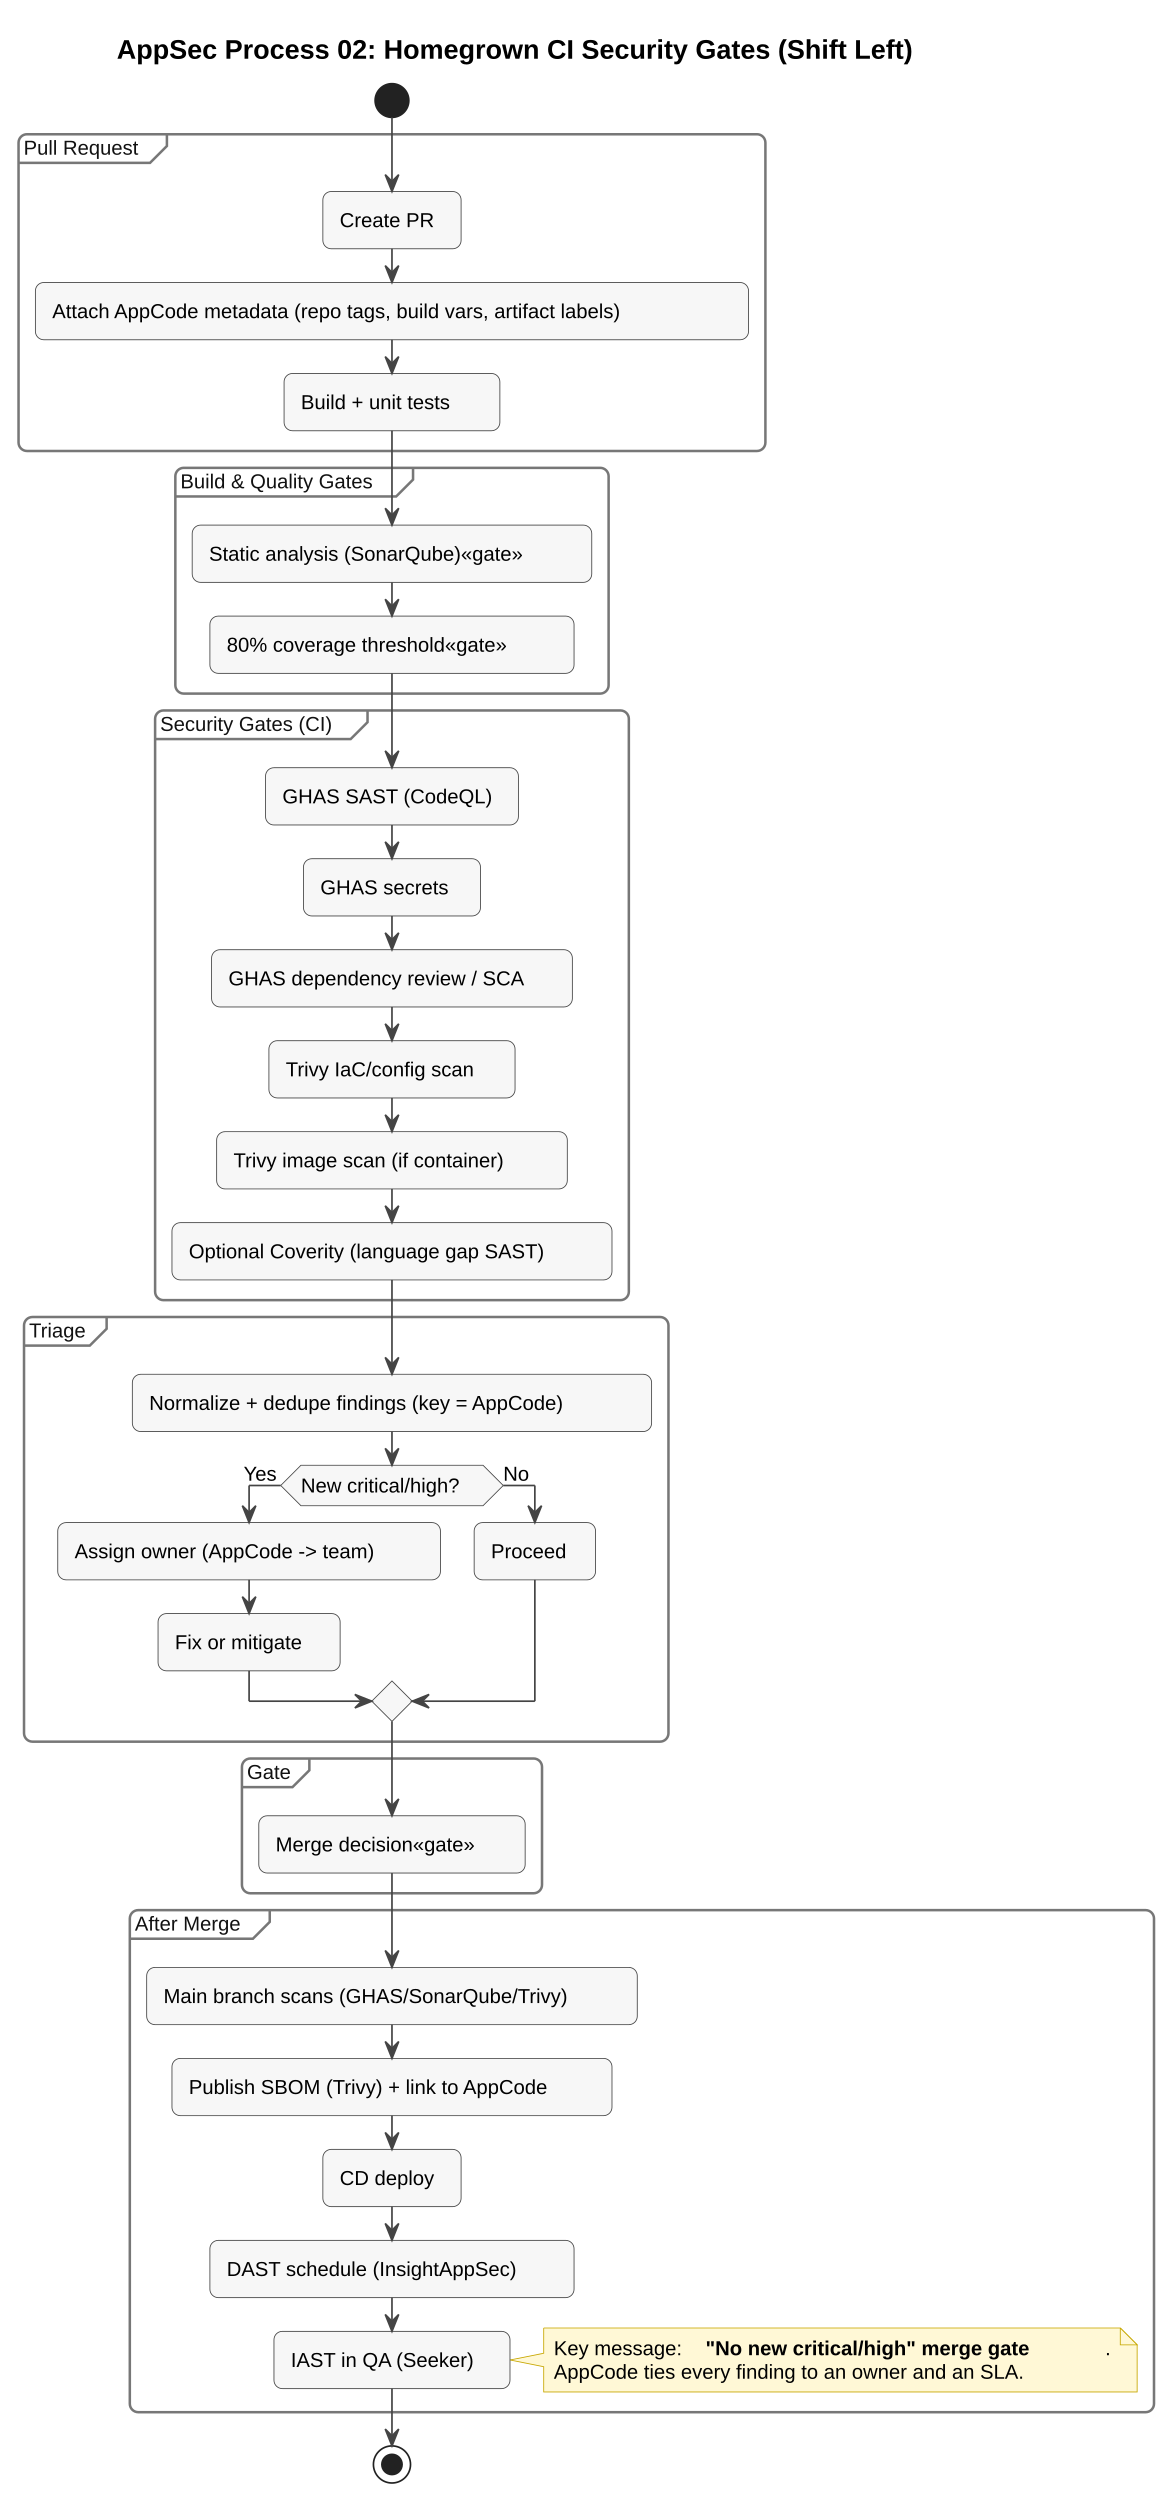
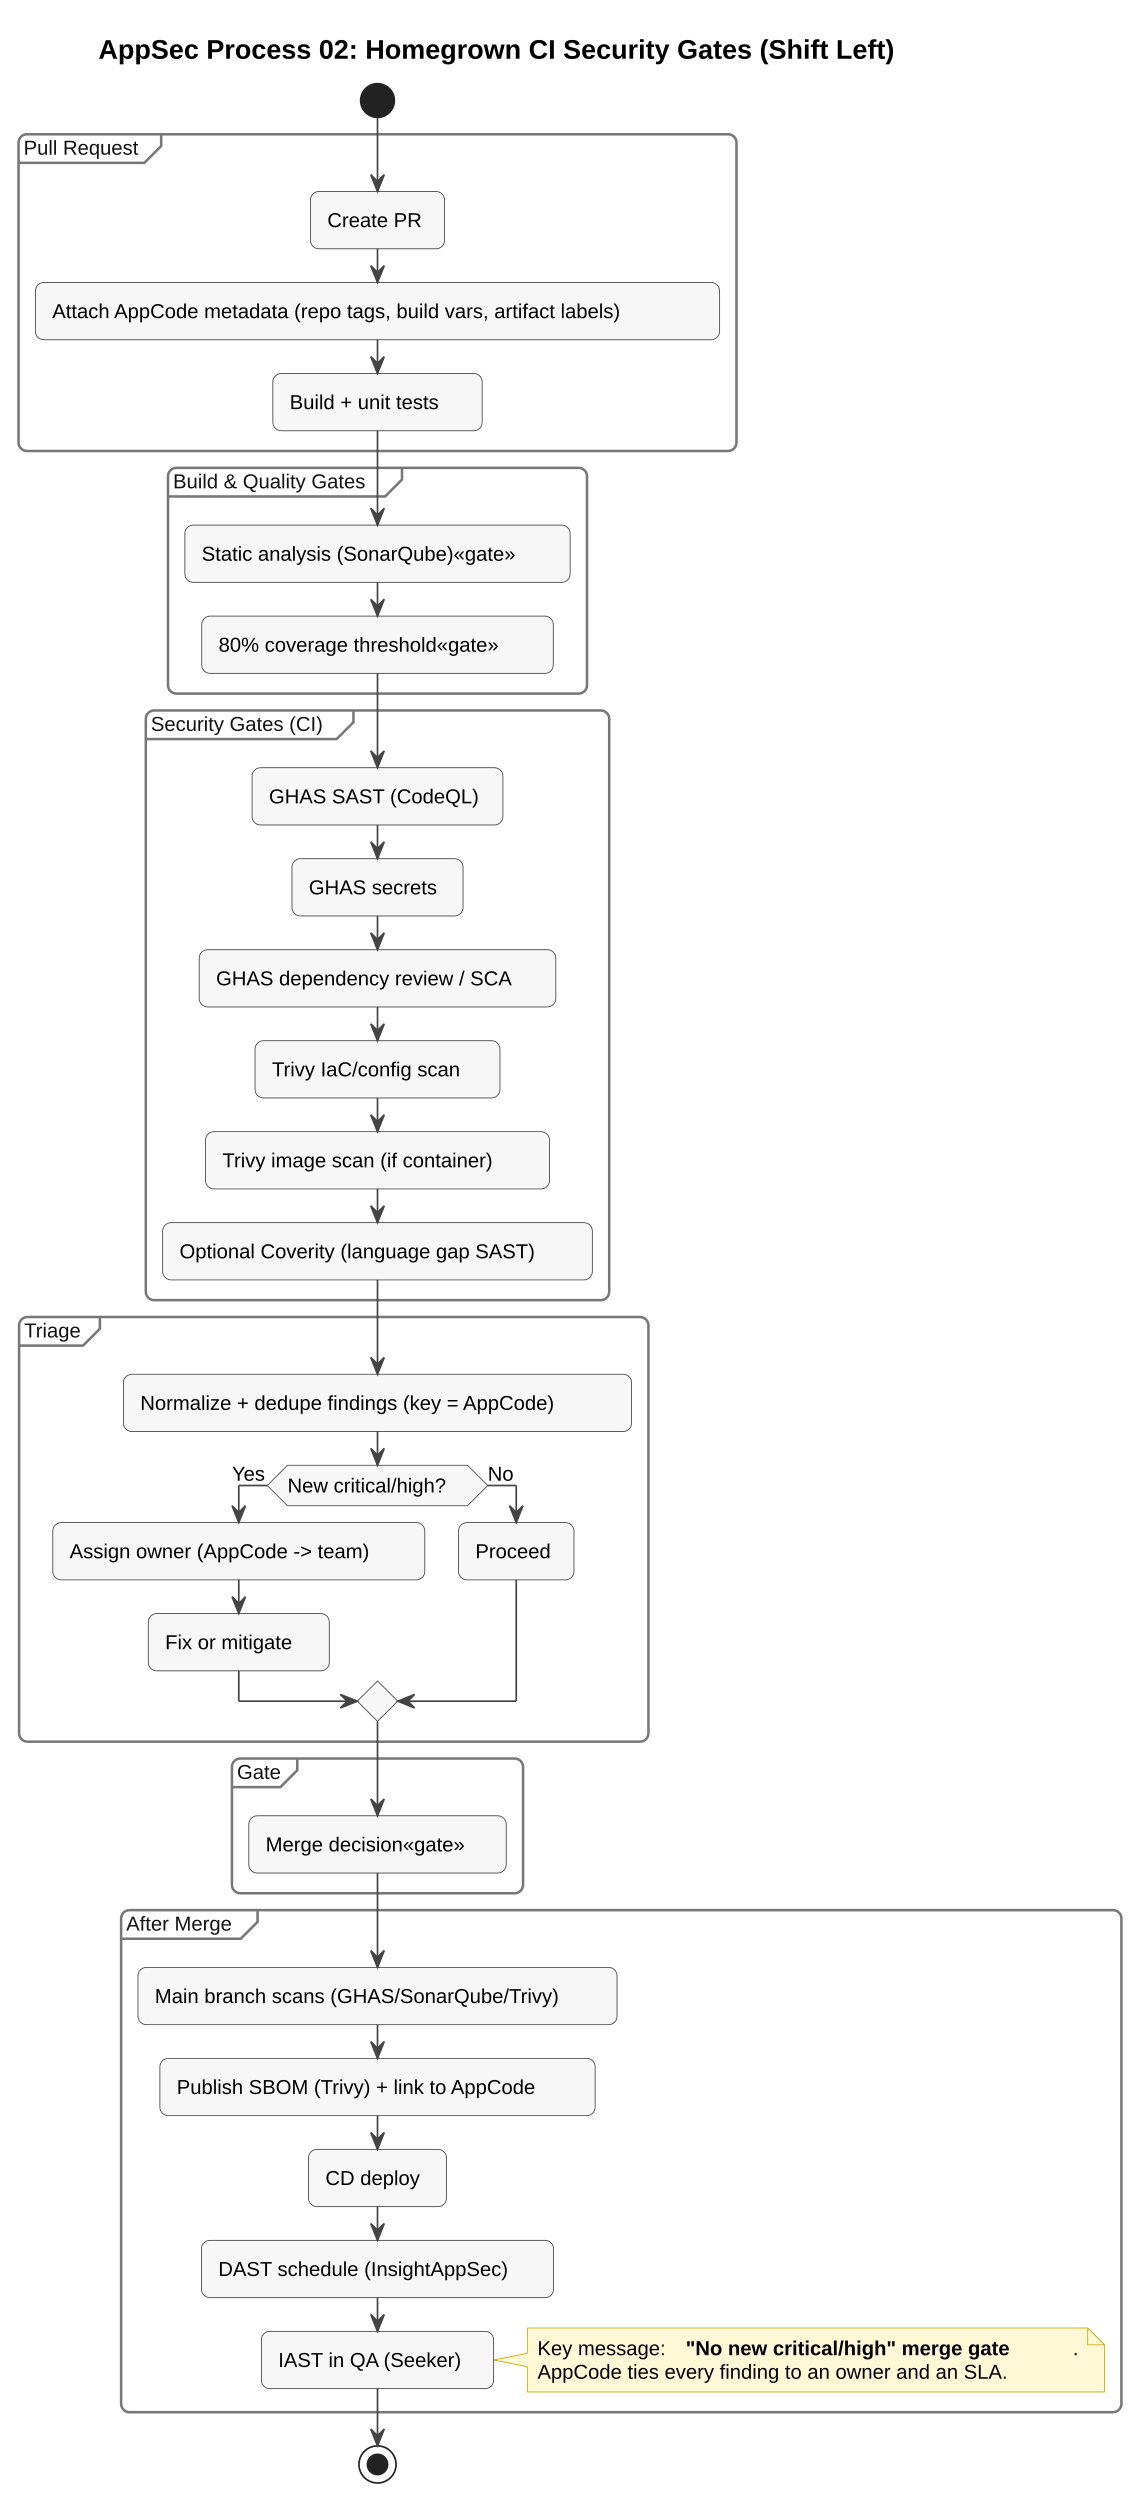
- <svg xmlns="http://www.w3.org/2000/svg" contentStyleType="text/css" height="2317.188px" preserveAspectRatio="none" style="width:1085px;height:2317px;background:#FFFFFF;" version="1.1" viewBox="0 0 1085 2317" width="1085.938px" zoomAndPan="magnify">
+ <svg xmlns="http://www.w3.org/2000/svg" contentStyleType="text/css" data-diagram-type="ACTIVITY" height="2317.188px" preserveAspectRatio="none" style="width:1056px;height:2317px;background:#FFFFFF;" version="1.1" viewBox="0 0 1056 2317" width="1056.25px" zoomAndPan="magnify">
  <defs />
  <g>
-     <text fill="#000000" font-family="Arial" font-size="25" font-weight="bold" lengthAdjust="spacing" textLength="865.625" x="108.203" y="54.456">AppSec Process 02: Homegrown CI Security Gates (Shift Left)</text>
-     <ellipse cx="363.281" cy="93.164" fill="#222222" rx="15.625" ry="15.625" style="stroke:#222222;stroke-width:1.562;" />
-     <rect fill="none" height="293.555" rx="7.812" ry="7.812" style="stroke:#777777;stroke-width:2.344;" width="692.188" x="17.188" y="124.414" />
-     <path d="M154.688,124.414 L154.688,135.303 L139.062,150.928 L17.188,150.928 " fill="none" style="stroke:#777777;stroke-width:2.344;" />
-     <text fill="#111111" font-family="Arial" font-size="18.75" lengthAdjust="spacing" textLength="121.875" x="21.875" y="143.381">Pull Request</text>
-     <rect fill="#F7F7F7" height="53.076" rx="7.812" ry="7.812" style="stroke:#444444;stroke-width:0.781;" width="128.125" x="299.219" y="177.49" />
-     <text fill="#000000" font-family="Arial" font-size="18.75" lengthAdjust="spacing" textLength="96.875" x="314.844" y="210.519">Create PR</text>
-     <rect fill="#F7F7F7" height="53.076" rx="7.812" ry="7.812" style="stroke:#444444;stroke-width:0.781;" width="660.938" x="32.812" y="261.816" />
-     <text fill="#000000" font-family="Arial" font-size="18.75" lengthAdjust="spacing" textLength="629.688" x="48.438" y="294.846">Attach AppCode metadata (repo tags, build vars, artifact labels)</text>
-     <rect fill="#F7F7F7" height="53.076" rx="7.812" ry="7.812" style="stroke:#444444;stroke-width:0.781;" width="200" x="263.281" y="346.143" />
-     <text fill="#000000" font-family="Arial" font-size="18.75" lengthAdjust="spacing" textLength="168.75" x="278.906" y="379.172">Build + unit tests</text>
-     <rect fill="none" height="209.228" rx="7.812" ry="7.812" style="stroke:#777777;stroke-width:2.344;" width="401.562" x="162.5" y="433.594" />
-     <path d="M382.812,433.594 L382.812,444.482 L367.188,460.107 L162.5,460.107 " fill="none" style="stroke:#777777;stroke-width:2.344;" />
-     <text fill="#111111" font-family="Arial" font-size="18.75" lengthAdjust="spacing" textLength="204.688" x="167.188" y="452.56">Build &amp; Quality Gates</text>
-     <rect fill="#F7F7F7" height="53.076" rx="7.812" ry="7.812" style="stroke:#444444;stroke-width:0.781;" width="370.312" x="178.125" y="486.67" />
-     <text fill="#000000" font-family="Arial" font-size="18.75" lengthAdjust="spacing" textLength="339.062" x="193.75" y="519.699">Static analysis (SonarQube)«gate»</text>
-     <rect fill="#F7F7F7" height="53.076" rx="7.812" ry="7.812" style="stroke:#444444;stroke-width:0.781;" width="337.5" x="194.531" y="570.996" />
-     <text fill="#000000" font-family="Arial" font-size="18.75" lengthAdjust="spacing" textLength="306.25" x="210.156" y="604.025">80% coverage threshold«gate»</text>
-     <rect fill="none" height="546.533" rx="7.812" ry="7.812" style="stroke:#777777;stroke-width:2.344;" width="439.062" x="143.75" y="658.447" />
-     <path d="M340.625,658.447 L340.625,669.336 L325,684.961 L143.75,684.961 " fill="none" style="stroke:#777777;stroke-width:2.344;" />
-     <text fill="#111111" font-family="Arial" font-size="18.75" lengthAdjust="spacing" textLength="181.25" x="148.438" y="677.414">Security Gates (CI)</text>
-     <rect fill="#F7F7F7" height="53.076" rx="7.812" ry="7.812" style="stroke:#444444;stroke-width:0.781;" width="234.375" x="246.094" y="711.523" />
-     <text fill="#000000" font-family="Arial" font-size="18.75" lengthAdjust="spacing" textLength="203.125" x="261.719" y="744.553">GHAS SAST (CodeQL)</text>
-     <rect fill="#F7F7F7" height="53.076" rx="7.812" ry="7.812" style="stroke:#444444;stroke-width:0.781;" width="164.062" x="281.25" y="795.85" />
-     <text fill="#000000" font-family="Arial" font-size="18.75" lengthAdjust="spacing" textLength="132.812" x="296.875" y="828.879">GHAS secrets</text>
-     <rect fill="#F7F7F7" height="53.076" rx="7.812" ry="7.812" style="stroke:#444444;stroke-width:0.781;" width="334.375" x="196.094" y="880.176" />
-     <text fill="#000000" font-family="Arial" font-size="18.75" lengthAdjust="spacing" textLength="303.125" x="211.719" y="913.205">GHAS dependency review / SCA</text>
-     <rect fill="#F7F7F7" height="53.076" rx="7.812" ry="7.812" style="stroke:#444444;stroke-width:0.781;" width="228.125" x="249.219" y="964.502" />
-     <text fill="#000000" font-family="Arial" font-size="18.75" lengthAdjust="spacing" textLength="196.875" x="264.844" y="997.531">Trivy IaC/config scan</text>
-     <rect fill="#F7F7F7" height="53.076" rx="7.812" ry="7.812" style="stroke:#444444;stroke-width:0.781;" width="325" x="200.781" y="1048.828" />
-     <text fill="#000000" font-family="Arial" font-size="18.75" lengthAdjust="spacing" textLength="293.75" x="216.406" y="1081.857">Trivy image scan (if container)</text>
-     <rect fill="#F7F7F7" height="53.076" rx="7.812" ry="7.812" style="stroke:#444444;stroke-width:0.781;" width="407.812" x="159.375" y="1133.154" />
-     <text fill="#000000" font-family="Arial" font-size="18.75" lengthAdjust="spacing" textLength="376.562" x="175" y="1166.184">Optional Coverity (language gap SAST)</text>
-     <rect fill="none" height="393.555" rx="7.812" ry="7.812" style="stroke:#777777;stroke-width:2.344;" width="597.266" x="22.266" y="1220.605" />
-     <path d="M98.828,1220.605 L98.828,1231.494 L83.203,1247.119 L22.266,1247.119 " fill="none" style="stroke:#777777;stroke-width:2.344;" />
-     <text fill="#111111" font-family="Arial" font-size="18.75" lengthAdjust="spacing" textLength="60.938" x="26.953" y="1239.572">Triage</text>
-     <rect fill="#F7F7F7" height="53.076" rx="7.812" ry="7.812" style="stroke:#444444;stroke-width:0.781;" width="481.25" x="122.656" y="1273.682" />
-     <text fill="#000000" font-family="Arial" font-size="18.75" lengthAdjust="spacing" textLength="450" x="138.281" y="1306.711">Normalize + dedupe findings (key = AppCode)</text>
-     <polygon fill="#F7F7F7" points="278.906,1358.008,447.656,1358.008,466.406,1376.758,447.656,1395.508,278.906,1395.508,260.156,1376.758,278.906,1358.008" style="stroke:#444444;stroke-width:0.781;" />
-     <text fill="#000000" font-family="Arial" font-size="18.75" lengthAdjust="spacing" textLength="168.75" x="278.906" y="1383.249">New critical/high?</text>
-     <text fill="#000000" font-family="Arial" font-size="18.75" lengthAdjust="spacing" textLength="34.375" x="225.781" y="1372.336">Yes</text>
-     <text fill="#000000" font-family="Arial" font-size="18.75" lengthAdjust="spacing" textLength="26.562" x="466.406" y="1372.336">No</text>
-     <rect fill="#F7F7F7" height="53.076" rx="7.812" ry="7.812" style="stroke:#444444;stroke-width:0.781;" width="354.688" x="53.516" y="1411.133" />
-     <text fill="#000000" font-family="Arial" font-size="18.75" lengthAdjust="spacing" textLength="323.438" x="69.141" y="1444.162">Assign owner (AppCode -&gt; team)</text>
-     <rect fill="#F7F7F7" height="53.076" rx="7.812" ry="7.812" style="stroke:#444444;stroke-width:0.781;" width="168.75" x="146.484" y="1495.459" />
-     <text fill="#000000" font-family="Arial" font-size="18.75" lengthAdjust="spacing" textLength="137.5" x="162.109" y="1528.488">Fix or mitigate</text>
-     <rect fill="#F7F7F7" height="53.076" rx="7.812" ry="7.812" style="stroke:#444444;stroke-width:0.781;" width="112.5" x="439.453" y="1411.133" />
-     <text fill="#000000" font-family="Arial" font-size="18.75" lengthAdjust="spacing" textLength="81.25" x="455.078" y="1444.162">Proceed</text>
-     <polygon fill="#F7F7F7" points="363.281,1557.91,382.031,1576.66,363.281,1595.41,344.531,1576.66,363.281,1557.91" style="stroke:#444444;stroke-width:0.781;" />
-     <rect fill="none" height="124.902" rx="7.812" ry="7.812" style="stroke:#777777;stroke-width:2.344;" width="278.125" x="224.219" y="1629.785" />
-     <path d="M286.719,1629.785 L286.719,1640.674 L271.094,1656.299 L224.219,1656.299 " fill="none" style="stroke:#777777;stroke-width:2.344;" />
-     <text fill="#111111" font-family="Arial" font-size="18.75" lengthAdjust="spacing" textLength="46.875" x="228.906" y="1648.752">Gate</text>
-     <rect fill="#F7F7F7" height="53.076" rx="7.812" ry="7.812" style="stroke:#444444;stroke-width:0.781;" width="246.875" x="239.844" y="1682.861" />
-     <text fill="#000000" font-family="Arial" font-size="18.75" lengthAdjust="spacing" textLength="215.625" x="255.469" y="1715.89">Merge decision«gate»</text>
-     <rect fill="none" height="465.308" rx="7.812" ry="7.812" style="stroke:#777777;stroke-width:2.344;" width="949.219" x="120.312" y="1770.312" />
-     <path d="M250,1770.312 L250,1781.201 L234.375,1796.826 L120.312,1796.826 " fill="none" style="stroke:#777777;stroke-width:2.344;" />
-     <text fill="#111111" font-family="Arial" font-size="18.75" lengthAdjust="spacing" textLength="114.062" x="125" y="1789.279">After Merge</text>
-     <rect fill="#F7F7F7" height="53.076" rx="7.812" ry="7.812" style="stroke:#444444;stroke-width:0.781;" width="454.688" x="135.938" y="1823.389" />
-     <text fill="#000000" font-family="Arial" font-size="18.75" lengthAdjust="spacing" textLength="423.438" x="151.562" y="1856.418">Main branch scans (GHAS/SonarQube/Trivy)</text>
-     <rect fill="#F7F7F7" height="53.076" rx="7.812" ry="7.812" style="stroke:#444444;stroke-width:0.781;" width="407.812" x="159.375" y="1907.715" />
-     <text fill="#000000" font-family="Arial" font-size="18.75" lengthAdjust="spacing" textLength="376.562" x="175" y="1940.744">Publish SBOM (Trivy) + link to AppCode</text>
-     <rect fill="#F7F7F7" height="53.076" rx="7.812" ry="7.812" style="stroke:#444444;stroke-width:0.781;" width="128.125" x="299.219" y="1992.041" />
-     <text fill="#000000" font-family="Arial" font-size="18.75" lengthAdjust="spacing" textLength="96.875" x="314.844" y="2025.07">CD deploy</text>
-     <rect fill="#F7F7F7" height="53.076" rx="7.812" ry="7.812" style="stroke:#444444;stroke-width:0.781;" width="337.5" x="194.531" y="2076.367" />
-     <text fill="#000000" font-family="Arial" font-size="18.75" lengthAdjust="spacing" textLength="306.25" x="210.156" y="2109.396">DAST schedule (InsightAppSec)</text>
-     <path d="M503.906,2157.593 L503.906,2180.981 L472.656,2187.231 L503.906,2193.481 L503.906,2216.87 A0,0 0 0 0 503.906,2216.87 L1053.906,2216.87 A0,0 0 0 0 1053.906,2216.87 L1053.906,2173.218 L1038.281,2157.593 L503.906,2157.593 A0,0 0 0 0 503.906,2157.593 " fill="#FFF8D6" style="stroke:#C7A700;stroke-width:0.781;" />
-     <path d="M1038.281,2157.593 L1038.281,2173.218 L1053.906,2173.218 L1038.281,2157.593 " fill="#FFF8D6" style="stroke:#C7A700;stroke-width:0.781;" />
-     <text fill="#000000" font-family="Arial" font-size="18.75" lengthAdjust="spacing" textLength="134.375" x="513.281" y="2182.809">Key message:</text>
-     <text fill="#000000" font-family="Arial" font-size="18.75" font-weight="bold" lengthAdjust="spacing" textLength="370.312" x="653.906" y="2182.809">"No new critical/high" merge gate</text>
-     <text fill="#000000" font-family="Arial" font-size="18.75" lengthAdjust="spacing" textLength="6.25" x="1024.219" y="2182.809">.</text>
-     <text fill="#000000" font-family="Arial" font-size="18.75" lengthAdjust="spacing" textLength="504.688" x="513.281" y="2204.636">AppCode ties every finding to an owner and an SLA.</text>
-     <rect fill="#F7F7F7" height="53.076" rx="7.812" ry="7.812" style="stroke:#444444;stroke-width:0.781;" width="218.75" x="253.906" y="2160.693" />
-     <text fill="#000000" font-family="Arial" font-size="18.75" lengthAdjust="spacing" textLength="187.5" x="269.531" y="2193.722">IAST in QA (Seeker)</text>
-     <ellipse cx="363.281" cy="2284.058" fill="none" rx="17.188" ry="17.188" style="stroke:#222222;stroke-width:1.562;" />
-     <ellipse cx="363.281" cy="2284.058" fill="#222222" rx="9.375" ry="9.375" style="stroke:#222222;stroke-width:1.562;" />
-     <line style="stroke:#444444;stroke-width:1.562;" x1="363.281" x2="363.281" y1="230.566" y2="261.816" />
-     <polygon fill="#444444" points="357.031,246.191,363.281,261.816,369.531,246.191,363.281,252.441" style="stroke:#444444;stroke-width:1.562;" />
-     <line style="stroke:#444444;stroke-width:1.562;" x1="363.281" x2="363.281" y1="314.893" y2="346.143" />
-     <polygon fill="#444444" points="357.031,330.518,363.281,346.143,369.531,330.518,363.281,336.768" style="stroke:#444444;stroke-width:1.562;" />
-     <line style="stroke:#444444;stroke-width:1.562;" x1="363.281" x2="363.281" y1="108.789" y2="177.49" />
-     <polygon fill="#444444" points="357.031,161.865,363.281,177.49,369.531,161.865,363.281,168.115" style="stroke:#444444;stroke-width:1.562;" />
-     <line style="stroke:#444444;stroke-width:1.562;" x1="363.281" x2="363.281" y1="539.746" y2="570.996" />
-     <polygon fill="#444444" points="357.031,555.371,363.281,570.996,369.531,555.371,363.281,561.621" style="stroke:#444444;stroke-width:1.562;" />
-     <line style="stroke:#444444;stroke-width:1.562;" x1="363.281" x2="363.281" y1="399.219" y2="486.67" />
-     <polygon fill="#444444" points="357.031,471.045,363.281,486.67,369.531,471.045,363.281,477.295" style="stroke:#444444;stroke-width:1.562;" />
-     <line style="stroke:#444444;stroke-width:1.562;" x1="363.281" x2="363.281" y1="764.6" y2="795.85" />
-     <polygon fill="#444444" points="357.031,780.225,363.281,795.85,369.531,780.225,363.281,786.475" style="stroke:#444444;stroke-width:1.562;" />
-     <line style="stroke:#444444;stroke-width:1.562;" x1="363.281" x2="363.281" y1="848.926" y2="880.176" />
-     <polygon fill="#444444" points="357.031,864.551,363.281,880.176,369.531,864.551,363.281,870.801" style="stroke:#444444;stroke-width:1.562;" />
-     <line style="stroke:#444444;stroke-width:1.562;" x1="363.281" x2="363.281" y1="933.252" y2="964.502" />
-     <polygon fill="#444444" points="357.031,948.877,363.281,964.502,369.531,948.877,363.281,955.127" style="stroke:#444444;stroke-width:1.562;" />
-     <line style="stroke:#444444;stroke-width:1.562;" x1="363.281" x2="363.281" y1="1017.578" y2="1048.828" />
-     <polygon fill="#444444" points="357.031,1033.203,363.281,1048.828,369.531,1033.203,363.281,1039.453" style="stroke:#444444;stroke-width:1.562;" />
-     <line style="stroke:#444444;stroke-width:1.562;" x1="363.281" x2="363.281" y1="1101.904" y2="1133.154" />
-     <polygon fill="#444444" points="357.031,1117.529,363.281,1133.154,369.531,1117.529,363.281,1123.779" style="stroke:#444444;stroke-width:1.562;" />
-     <line style="stroke:#444444;stroke-width:1.562;" x1="363.281" x2="363.281" y1="624.072" y2="711.523" />
-     <polygon fill="#444444" points="357.031,695.898,363.281,711.523,369.531,695.898,363.281,702.148" style="stroke:#444444;stroke-width:1.562;" />
-     <line style="stroke:#444444;stroke-width:1.562;" x1="230.859" x2="230.859" y1="1464.209" y2="1495.459" />
-     <polygon fill="#444444" points="224.609,1479.834,230.859,1495.459,237.109,1479.834,230.859,1486.084" style="stroke:#444444;stroke-width:1.562;" />
-     <line style="stroke:#444444;stroke-width:1.562;" x1="260.156" x2="230.859" y1="1376.758" y2="1376.758" />
-     <line style="stroke:#444444;stroke-width:1.562;" x1="230.859" x2="230.859" y1="1376.758" y2="1411.133" />
-     <polygon fill="#444444" points="224.609,1395.508,230.859,1411.133,237.109,1395.508,230.859,1401.758" style="stroke:#444444;stroke-width:1.562;" />
-     <line style="stroke:#444444;stroke-width:1.562;" x1="466.406" x2="495.703" y1="1376.758" y2="1376.758" />
-     <line style="stroke:#444444;stroke-width:1.562;" x1="495.703" x2="495.703" y1="1376.758" y2="1411.133" />
-     <polygon fill="#444444" points="489.453,1395.508,495.703,1411.133,501.953,1395.508,495.703,1401.758" style="stroke:#444444;stroke-width:1.562;" />
-     <line style="stroke:#444444;stroke-width:1.562;" x1="230.859" x2="230.859" y1="1548.535" y2="1576.66" />
-     <line style="stroke:#444444;stroke-width:1.562;" x1="230.859" x2="344.531" y1="1576.66" y2="1576.66" />
-     <polygon fill="#444444" points="328.906,1570.41,344.531,1576.66,328.906,1582.91,335.156,1576.66" style="stroke:#444444;stroke-width:1.562;" />
-     <line style="stroke:#444444;stroke-width:1.562;" x1="495.703" x2="495.703" y1="1464.209" y2="1576.66" />
-     <line style="stroke:#444444;stroke-width:1.562;" x1="495.703" x2="382.031" y1="1576.66" y2="1576.66" />
-     <polygon fill="#444444" points="397.656,1570.41,382.031,1576.66,397.656,1582.91,391.406,1576.66" style="stroke:#444444;stroke-width:1.562;" />
-     <line style="stroke:#444444;stroke-width:1.562;" x1="363.281" x2="363.281" y1="1326.758" y2="1358.008" />
-     <polygon fill="#444444" points="357.031,1342.383,363.281,1358.008,369.531,1342.383,363.281,1348.633" style="stroke:#444444;stroke-width:1.562;" />
-     <line style="stroke:#444444;stroke-width:1.562;" x1="363.281" x2="363.281" y1="1186.23" y2="1273.682" />
-     <polygon fill="#444444" points="357.031,1258.057,363.281,1273.682,369.531,1258.057,363.281,1264.307" style="stroke:#444444;stroke-width:1.562;" />
-     <line style="stroke:#444444;stroke-width:1.562;" x1="363.281" x2="363.281" y1="1595.41" y2="1682.861" />
-     <polygon fill="#444444" points="357.031,1667.236,363.281,1682.861,369.531,1667.236,363.281,1673.486" style="stroke:#444444;stroke-width:1.562;" />
-     <line style="stroke:#444444;stroke-width:1.562;" x1="363.281" x2="363.281" y1="1876.465" y2="1907.715" />
-     <polygon fill="#444444" points="357.031,1892.09,363.281,1907.715,369.531,1892.09,363.281,1898.34" style="stroke:#444444;stroke-width:1.562;" />
-     <line style="stroke:#444444;stroke-width:1.562;" x1="363.281" x2="363.281" y1="1960.791" y2="1992.041" />
-     <polygon fill="#444444" points="357.031,1976.416,363.281,1992.041,369.531,1976.416,363.281,1982.666" style="stroke:#444444;stroke-width:1.562;" />
-     <line style="stroke:#444444;stroke-width:1.562;" x1="363.281" x2="363.281" y1="2045.117" y2="2076.367" />
-     <polygon fill="#444444" points="357.031,2060.742,363.281,2076.367,369.531,2060.742,363.281,2066.992" style="stroke:#444444;stroke-width:1.562;" />
-     <line style="stroke:#444444;stroke-width:1.562;" x1="363.281" x2="363.281" y1="2129.443" y2="2160.693" />
-     <polygon fill="#444444" points="357.031,2145.068,363.281,2160.693,369.531,2145.068,363.281,2151.318" style="stroke:#444444;stroke-width:1.562;" />
-     <line style="stroke:#444444;stroke-width:1.562;" x1="363.281" x2="363.281" y1="1735.938" y2="1823.389" />
-     <polygon fill="#444444" points="357.031,1807.764,363.281,1823.389,369.531,1807.764,363.281,1814.014" style="stroke:#444444;stroke-width:1.562;" />
-     <line style="stroke:#444444;stroke-width:1.562;" x1="363.281" x2="363.281" y1="2213.769" y2="2266.87" />
-     <polygon fill="#444444" points="357.031,2251.245,363.281,2266.87,369.531,2251.245,363.281,2257.495" style="stroke:#444444;stroke-width:1.562;" />
+     <g class="title" data-source-line="2">
+       <text fill="#000000" font-family="Arial" font-size="25" font-weight="bold" lengthAdjust="spacing" textLength="869.409" x="91.212" y="54.456">AppSec Process 02: Homegrown CI Security Gates (Shift Left)</text>
+     </g>
+     <ellipse cx="349.875" cy="93.164" fill="#222222" rx="15.625" ry="15.625" style="stroke:#222222;stroke-width:1.562;" />
+     <rect fill="none" height="293.555" rx="7.812" ry="7.812" style="stroke:#777777;stroke-width:2.344;" width="665.375" x="17.188" y="124.414" />
+     <path d="M149.387,124.414 L149.387,135.303 L133.762,150.928 L17.188,150.928" fill="none" style="stroke:#777777;stroke-width:2.344;" />
+     <text fill="#111111" font-family="Arial" font-size="18.75" lengthAdjust="spacing" textLength="116.574" x="21.875" y="143.381">Pull Request</text>
+     <rect fill="#F7F7F7" height="53.076" rx="7.812" ry="7.812" style="stroke:#444444;stroke-width:0.781;" width="124.258" x="287.746" y="177.49" />
+     <text fill="#000000" font-family="Arial" font-size="18.75" lengthAdjust="spacing" textLength="93.008" x="303.371" y="210.519">Create PR</text>
+     <rect fill="#F7F7F7" height="53.076" rx="7.812" ry="7.812" style="stroke:#444444;stroke-width:0.781;" width="634.125" x="32.812" y="261.816" />
+     <text fill="#000000" font-family="Arial" font-size="18.75" lengthAdjust="spacing" textLength="602.875" x="48.438" y="294.846">Attach AppCode metadata (repo tags, build vars, artifact labels)</text>
+     <rect fill="#F7F7F7" height="53.076" rx="7.812" ry="7.812" style="stroke:#444444;stroke-width:0.781;" width="194.012" x="252.869" y="346.143" />
+     <text fill="#000000" font-family="Arial" font-size="18.75" lengthAdjust="spacing" textLength="162.762" x="268.494" y="379.172">Build + unit tests</text>
+     <rect fill="none" height="209.228" rx="7.812" ry="7.812" style="stroke:#777777;stroke-width:2.344;" width="388.336" x="155.707" y="433.594" />
+     <path d="M372.574,433.594 L372.574,444.482 L356.949,460.107 L155.707,460.107" fill="none" style="stroke:#777777;stroke-width:2.344;" />
+     <text fill="#111111" font-family="Arial" font-size="18.75" lengthAdjust="spacing" textLength="201.242" x="160.394" y="452.56">Build &amp; Quality Gates</text>
+     <rect fill="#F7F7F7" height="53.076" rx="7.812" ry="7.812" style="stroke:#444444;stroke-width:0.781;" width="357.086" x="171.332" y="486.67" />
+     <text fill="#000000" font-family="Arial" font-size="18.75" lengthAdjust="spacing" textLength="325.836" x="186.957" y="519.699">Static analysis (SonarQube)«gate»</text>
+     <rect fill="#F7F7F7" height="53.076" rx="7.812" ry="7.812" style="stroke:#444444;stroke-width:0.781;" width="325.83" x="186.96" y="570.996" />
+     <text fill="#000000" font-family="Arial" font-size="18.75" lengthAdjust="spacing" textLength="294.58" x="202.585" y="604.025">80% coverage threshold«gate»</text>
+     <rect fill="none" height="546.533" rx="7.812" ry="7.812" style="stroke:#777777;stroke-width:2.344;" width="429.48" x="135.135" y="658.447" />
+     <path d="M327.603,658.447 L327.603,669.336 L311.978,684.961 L135.135,684.961" fill="none" style="stroke:#777777;stroke-width:2.344;" />
+     <text fill="#111111" font-family="Arial" font-size="18.75" lengthAdjust="spacing" textLength="176.843" x="139.822" y="677.414">Security Gates (CI)</text>
+     <rect fill="#F7F7F7" height="53.076" rx="7.812" ry="7.812" style="stroke:#444444;stroke-width:0.781;" width="232.446" x="233.652" y="711.523" />
+     <text fill="#000000" font-family="Arial" font-size="18.75" lengthAdjust="spacing" textLength="201.196" x="249.277" y="744.553">GHAS SAST (CodeQL)</text>
+     <rect fill="#F7F7F7" height="53.076" rx="7.812" ry="7.812" style="stroke:#444444;stroke-width:0.781;" width="158.545" x="270.602" y="795.85" />
+     <text fill="#000000" font-family="Arial" font-size="18.75" lengthAdjust="spacing" textLength="127.295" x="286.227" y="828.879">GHAS secrets</text>
+     <rect fill="#F7F7F7" height="53.076" rx="7.812" ry="7.812" style="stroke:#444444;stroke-width:0.781;" width="330.49" x="184.63" y="880.176" />
+     <text fill="#000000" font-family="Arial" font-size="18.75" lengthAdjust="spacing" textLength="299.24" x="200.255" y="913.205">GHAS dependency review / SCA</text>
+     <rect fill="#F7F7F7" height="53.076" rx="7.812" ry="7.812" style="stroke:#444444;stroke-width:0.781;" width="226.99" x="236.38" y="964.502" />
+     <text fill="#000000" font-family="Arial" font-size="18.75" lengthAdjust="spacing" textLength="195.74" x="252.005" y="997.531">Trivy IaC/config scan</text>
+     <rect fill="#F7F7F7" height="53.076" rx="7.812" ry="7.812" style="stroke:#444444;stroke-width:0.781;" width="318.79" x="190.48" y="1048.828" />
+     <text fill="#000000" font-family="Arial" font-size="18.75" lengthAdjust="spacing" textLength="287.54" x="206.105" y="1081.857">Trivy image scan (if container)</text>
+     <rect fill="#F7F7F7" height="53.076" rx="7.812" ry="7.812" style="stroke:#444444;stroke-width:0.781;" width="398.23" x="150.76" y="1133.154" />
+     <text fill="#000000" font-family="Arial" font-size="18.75" lengthAdjust="spacing" textLength="366.98" x="166.385" y="1166.184">Optional Coverity (language gap SAST)</text>
+     <rect fill="none" height="393.555" rx="7.812" ry="7.812" style="stroke:#777777;stroke-width:2.344;" width="583.307" x="17.673" y="1220.605" />
+     <path d="M92.596,1220.605 L92.596,1231.494 L76.971,1247.119 L17.673,1247.119" fill="none" style="stroke:#777777;stroke-width:2.344;" />
+     <text fill="#111111" font-family="Arial" font-size="18.75" lengthAdjust="spacing" textLength="59.299" x="22.36" y="1239.572">Triage</text>
+     <rect fill="#F7F7F7" height="53.076" rx="7.812" ry="7.812" style="stroke:#444444;stroke-width:0.781;" width="470.959" x="114.395" y="1273.682" />
+     <text fill="#000000" font-family="Arial" font-size="18.75" lengthAdjust="spacing" textLength="439.709" x="130.02" y="1306.711">Normalize + dedupe findings (key = AppCode)</text>
+     <polygon fill="#F7F7F7" points="266.475,1358.008,433.275,1358.008,452.025,1376.758,433.275,1395.508,266.475,1395.508,247.725,1376.758,266.475,1358.008" style="stroke:#444444;stroke-width:0.781;" />
+     <text fill="#000000" font-family="Arial" font-size="18.75" lengthAdjust="spacing" textLength="166.8" x="266.475" y="1383.249">New critical/high?</text>
+     <text fill="#000000" font-family="Arial" font-size="18.75" lengthAdjust="spacing" textLength="32.758" x="214.967" y="1372.336">Yes</text>
+     <text fill="#000000" font-family="Arial" font-size="18.75" lengthAdjust="spacing" textLength="25.497" x="452.025" y="1372.336">No</text>
+     <rect fill="#F7F7F7" height="53.076" rx="7.812" ry="7.812" style="stroke:#444444;stroke-width:0.781;" width="344.763" x="48.923" y="1411.133" />
+     <text fill="#000000" font-family="Arial" font-size="18.75" lengthAdjust="spacing" textLength="313.513" x="64.548" y="1444.162">Assign owner (AppCode -&gt; team)</text>
+     <rect fill="#F7F7F7" height="53.076" rx="7.812" ry="7.812" style="stroke:#444444;stroke-width:0.781;" width="167.755" x="137.427" y="1495.459" />
+     <text fill="#000000" font-family="Arial" font-size="18.75" lengthAdjust="spacing" textLength="136.505" x="153.052" y="1528.488">Fix or mitigate</text>
+     <rect fill="#F7F7F7" height="53.076" rx="7.812" ry="7.812" style="stroke:#444444;stroke-width:0.781;" width="107.019" x="424.936" y="1411.133" />
+     <text fill="#000000" font-family="Arial" font-size="18.75" lengthAdjust="spacing" textLength="75.769" x="440.561" y="1444.162">Proceed</text>
+     <polygon fill="#F7F7F7" points="349.875,1557.91,368.625,1576.66,349.875,1595.41,331.125,1576.66,349.875,1557.91" style="stroke:#444444;stroke-width:0.781;" />
+     <rect fill="none" height="124.902" rx="7.812" ry="7.812" style="stroke:#777777;stroke-width:2.344;" width="269.83" x="214.96" y="1629.785" />
+     <path d="M275.491,1629.785 L275.491,1640.674 L259.866,1656.299 L214.96,1656.299" fill="none" style="stroke:#777777;stroke-width:2.344;" />
+     <text fill="#111111" font-family="Arial" font-size="18.75" lengthAdjust="spacing" textLength="44.907" x="219.647" y="1648.752">Gate</text>
+     <rect fill="#F7F7F7" height="53.076" rx="7.812" ry="7.812" style="stroke:#444444;stroke-width:0.781;" width="238.58" x="230.585" y="1682.861" />
+     <text fill="#000000" font-family="Arial" font-size="18.75" lengthAdjust="spacing" textLength="207.33" x="246.21" y="1715.89">Merge decision«gate»</text>
+     <rect fill="none" height="465.308" rx="7.812" ry="7.812" style="stroke:#777777;stroke-width:2.344;" width="927.086" x="112.247" y="1770.312" />
+     <path d="M238.715,1770.312 L238.715,1781.201 L223.09,1796.826 L112.247,1796.826" fill="none" style="stroke:#777777;stroke-width:2.344;" />
+     <text fill="#111111" font-family="Arial" font-size="18.75" lengthAdjust="spacing" textLength="110.843" x="116.934" y="1789.279">After Merge</text>
+     <rect fill="#F7F7F7" height="53.076" rx="7.812" ry="7.812" style="stroke:#444444;stroke-width:0.781;" width="444.006" x="127.872" y="1823.389" />
+     <text fill="#000000" font-family="Arial" font-size="18.75" lengthAdjust="spacing" textLength="412.756" x="143.497" y="1856.418">Main branch scans (GHAS/SonarQube/Trivy)</text>
+     <rect fill="#F7F7F7" height="53.076" rx="7.812" ry="7.812" style="stroke:#444444;stroke-width:0.781;" width="403.394" x="148.178" y="1907.715" />
+     <text fill="#000000" font-family="Arial" font-size="18.75" lengthAdjust="spacing" textLength="372.144" x="163.803" y="1940.744">Publish SBOM (Trivy) + link to AppCode</text>
+     <rect fill="#F7F7F7" height="53.076" rx="7.812" ry="7.812" style="stroke:#444444;stroke-width:0.781;" width="127.856" x="285.947" y="1992.041" />
+     <text fill="#000000" font-family="Arial" font-size="18.75" lengthAdjust="spacing" textLength="96.606" x="301.572" y="2025.07">CD deploy</text>
+     <rect fill="#F7F7F7" height="53.076" rx="7.812" ry="7.812" style="stroke:#444444;stroke-width:0.781;" width="326.352" x="186.699" y="2076.367" />
+     <text fill="#000000" font-family="Arial" font-size="18.75" lengthAdjust="spacing" textLength="295.102" x="202.324" y="2109.396">DAST schedule (InsightAppSec)</text>
+     <path d="M488.738,2157.593 L488.738,2180.981 L457.488,2187.231 L488.738,2193.481 L488.738,2216.87 A0,0 0 0 0 488.738,2216.87 L1023.708,2216.87 A0,0 0 0 0 1023.708,2216.87 L1023.708,2173.218 L1008.083,2157.593 L488.738,2157.593 A0,0 0 0 0 488.738,2157.593" fill="#FFF8D6" style="stroke:#C7A700;stroke-width:0.781;" />
+     <path d="M1008.083,2157.593 L1008.083,2173.218 L1023.708,2173.218 L1008.083,2157.593" fill="#FFF8D6" style="stroke:#C7A700;stroke-width:0.781;" />
+     <text fill="#000000" font-family="Arial" font-size="18.75" lengthAdjust="spacing" textLength="131.47" x="498.113" y="2182.809">Key message:</text>
+     <text fill="#000000" font-family="Arial" font-size="18.75" font-weight="bold" lengthAdjust="spacing" textLength="358.768" x="635.542" y="2182.809">"No new critical/high" merge gate</text>
+     <text fill="#000000" font-family="Arial" font-size="18.75" lengthAdjust="spacing" textLength="5.96" x="994.31" y="2182.809">.</text>
+     <text fill="#000000" font-family="Arial" font-size="18.75" lengthAdjust="spacing" textLength="489.615" x="498.113" y="2204.636">AppCode ties every finding to an owner and an SLA.</text>
+     <rect fill="#F7F7F7" height="53.076" rx="7.812" ry="7.812" style="stroke:#444444;stroke-width:0.781;" width="215.225" x="242.262" y="2160.693" />
+     <text fill="#000000" font-family="Arial" font-size="18.75" lengthAdjust="spacing" textLength="183.975" x="257.887" y="2193.722">IAST in QA (Seeker)</text>
+     <ellipse cx="349.875" cy="2284.058" fill="none" rx="17.188" ry="17.188" style="stroke:#222222;stroke-width:1.562;" />
+     <ellipse cx="349.875" cy="2284.058" fill="#222222" rx="9.375" ry="9.375" style="stroke:#222222;stroke-width:1.562;" />
+     <line style="stroke:#444444;stroke-width:1.562;" x1="349.875" x2="349.875" y1="230.566" y2="261.816" />
+     <polygon fill="#444444" points="343.625,246.191,349.875,261.816,356.125,246.191,349.875,252.441" style="stroke:#444444;stroke-width:1.562;" />
+     <line style="stroke:#444444;stroke-width:1.562;" x1="349.875" x2="349.875" y1="314.893" y2="346.143" />
+     <polygon fill="#444444" points="343.625,330.518,349.875,346.143,356.125,330.518,349.875,336.768" style="stroke:#444444;stroke-width:1.562;" />
+     <line style="stroke:#444444;stroke-width:1.562;" x1="349.875" x2="349.875" y1="108.789" y2="177.49" />
+     <polygon fill="#444444" points="343.625,161.865,349.875,177.49,356.125,161.865,349.875,168.115" style="stroke:#444444;stroke-width:1.562;" />
+     <line style="stroke:#444444;stroke-width:1.562;" x1="349.875" x2="349.875" y1="539.746" y2="570.996" />
+     <polygon fill="#444444" points="343.625,555.371,349.875,570.996,356.125,555.371,349.875,561.621" style="stroke:#444444;stroke-width:1.562;" />
+     <line style="stroke:#444444;stroke-width:1.562;" x1="349.875" x2="349.875" y1="399.219" y2="486.67" />
+     <polygon fill="#444444" points="343.625,471.045,349.875,486.67,356.125,471.045,349.875,477.295" style="stroke:#444444;stroke-width:1.562;" />
+     <line style="stroke:#444444;stroke-width:1.562;" x1="349.875" x2="349.875" y1="764.6" y2="795.85" />
+     <polygon fill="#444444" points="343.625,780.225,349.875,795.85,356.125,780.225,349.875,786.475" style="stroke:#444444;stroke-width:1.562;" />
+     <line style="stroke:#444444;stroke-width:1.562;" x1="349.875" x2="349.875" y1="848.926" y2="880.176" />
+     <polygon fill="#444444" points="343.625,864.551,349.875,880.176,356.125,864.551,349.875,870.801" style="stroke:#444444;stroke-width:1.562;" />
+     <line style="stroke:#444444;stroke-width:1.562;" x1="349.875" x2="349.875" y1="933.252" y2="964.502" />
+     <polygon fill="#444444" points="343.625,948.877,349.875,964.502,356.125,948.877,349.875,955.127" style="stroke:#444444;stroke-width:1.562;" />
+     <line style="stroke:#444444;stroke-width:1.562;" x1="349.875" x2="349.875" y1="1017.578" y2="1048.828" />
+     <polygon fill="#444444" points="343.625,1033.203,349.875,1048.828,356.125,1033.203,349.875,1039.453" style="stroke:#444444;stroke-width:1.562;" />
+     <line style="stroke:#444444;stroke-width:1.562;" x1="349.875" x2="349.875" y1="1101.904" y2="1133.154" />
+     <polygon fill="#444444" points="343.625,1117.529,349.875,1133.154,356.125,1117.529,349.875,1123.779" style="stroke:#444444;stroke-width:1.562;" />
+     <line style="stroke:#444444;stroke-width:1.562;" x1="349.875" x2="349.875" y1="624.072" y2="711.523" />
+     <polygon fill="#444444" points="343.625,695.898,349.875,711.523,356.125,695.898,349.875,702.148" style="stroke:#444444;stroke-width:1.562;" />
+     <line style="stroke:#444444;stroke-width:1.562;" x1="221.304" x2="221.304" y1="1464.209" y2="1495.459" />
+     <polygon fill="#444444" points="215.054,1479.834,221.304,1495.459,227.554,1479.834,221.304,1486.084" style="stroke:#444444;stroke-width:1.562;" />
+     <line style="stroke:#444444;stroke-width:1.562;" x1="247.725" x2="221.304" y1="1376.758" y2="1376.758" />
+     <line style="stroke:#444444;stroke-width:1.562;" x1="221.304" x2="221.304" y1="1376.758" y2="1411.133" />
+     <polygon fill="#444444" points="215.054,1395.508,221.304,1411.133,227.554,1395.508,221.304,1401.758" style="stroke:#444444;stroke-width:1.562;" />
+     <line style="stroke:#444444;stroke-width:1.562;" x1="452.025" x2="478.445" y1="1376.758" y2="1376.758" />
+     <line style="stroke:#444444;stroke-width:1.562;" x1="478.445" x2="478.445" y1="1376.758" y2="1411.133" />
+     <polygon fill="#444444" points="472.195,1395.508,478.445,1411.133,484.695,1395.508,478.445,1401.758" style="stroke:#444444;stroke-width:1.562;" />
+     <line style="stroke:#444444;stroke-width:1.562;" x1="221.304" x2="221.304" y1="1548.535" y2="1576.66" />
+     <line style="stroke:#444444;stroke-width:1.562;" x1="221.304" x2="331.125" y1="1576.66" y2="1576.66" />
+     <polygon fill="#444444" points="315.5,1570.41,331.125,1576.66,315.5,1582.91,321.75,1576.66" style="stroke:#444444;stroke-width:1.562;" />
+     <line style="stroke:#444444;stroke-width:1.562;" x1="478.445" x2="478.445" y1="1464.209" y2="1576.66" />
+     <line style="stroke:#444444;stroke-width:1.562;" x1="478.445" x2="368.625" y1="1576.66" y2="1576.66" />
+     <polygon fill="#444444" points="384.25,1570.41,368.625,1576.66,384.25,1582.91,378,1576.66" style="stroke:#444444;stroke-width:1.562;" />
+     <line style="stroke:#444444;stroke-width:1.562;" x1="349.875" x2="349.875" y1="1326.758" y2="1358.008" />
+     <polygon fill="#444444" points="343.625,1342.383,349.875,1358.008,356.125,1342.383,349.875,1348.633" style="stroke:#444444;stroke-width:1.562;" />
+     <line style="stroke:#444444;stroke-width:1.562;" x1="349.875" x2="349.875" y1="1186.23" y2="1273.682" />
+     <polygon fill="#444444" points="343.625,1258.057,349.875,1273.682,356.125,1258.057,349.875,1264.307" style="stroke:#444444;stroke-width:1.562;" />
+     <line style="stroke:#444444;stroke-width:1.562;" x1="349.875" x2="349.875" y1="1595.41" y2="1682.861" />
+     <polygon fill="#444444" points="343.625,1667.236,349.875,1682.861,356.125,1667.236,349.875,1673.486" style="stroke:#444444;stroke-width:1.562;" />
+     <line style="stroke:#444444;stroke-width:1.562;" x1="349.875" x2="349.875" y1="1876.465" y2="1907.715" />
+     <polygon fill="#444444" points="343.625,1892.09,349.875,1907.715,356.125,1892.09,349.875,1898.34" style="stroke:#444444;stroke-width:1.562;" />
+     <line style="stroke:#444444;stroke-width:1.562;" x1="349.875" x2="349.875" y1="1960.791" y2="1992.041" />
+     <polygon fill="#444444" points="343.625,1976.416,349.875,1992.041,356.125,1976.416,349.875,1982.666" style="stroke:#444444;stroke-width:1.562;" />
+     <line style="stroke:#444444;stroke-width:1.562;" x1="349.875" x2="349.875" y1="2045.117" y2="2076.367" />
+     <polygon fill="#444444" points="343.625,2060.742,349.875,2076.367,356.125,2060.742,349.875,2066.992" style="stroke:#444444;stroke-width:1.562;" />
+     <line style="stroke:#444444;stroke-width:1.562;" x1="349.875" x2="349.875" y1="2129.443" y2="2160.693" />
+     <polygon fill="#444444" points="343.625,2145.068,349.875,2160.693,356.125,2145.068,349.875,2151.318" style="stroke:#444444;stroke-width:1.562;" />
+     <line style="stroke:#444444;stroke-width:1.562;" x1="349.875" x2="349.875" y1="1735.938" y2="1823.389" />
+     <polygon fill="#444444" points="343.625,1807.764,349.875,1823.389,356.125,1807.764,349.875,1814.014" style="stroke:#444444;stroke-width:1.562;" />
+     <line style="stroke:#444444;stroke-width:1.562;" x1="349.875" x2="349.875" y1="2213.769" y2="2266.87" />
+     <polygon fill="#444444" points="343.625,2251.245,349.875,2266.87,356.125,2251.245,349.875,2257.495" style="stroke:#444444;stroke-width:1.562;" />
  </g>
</svg>
